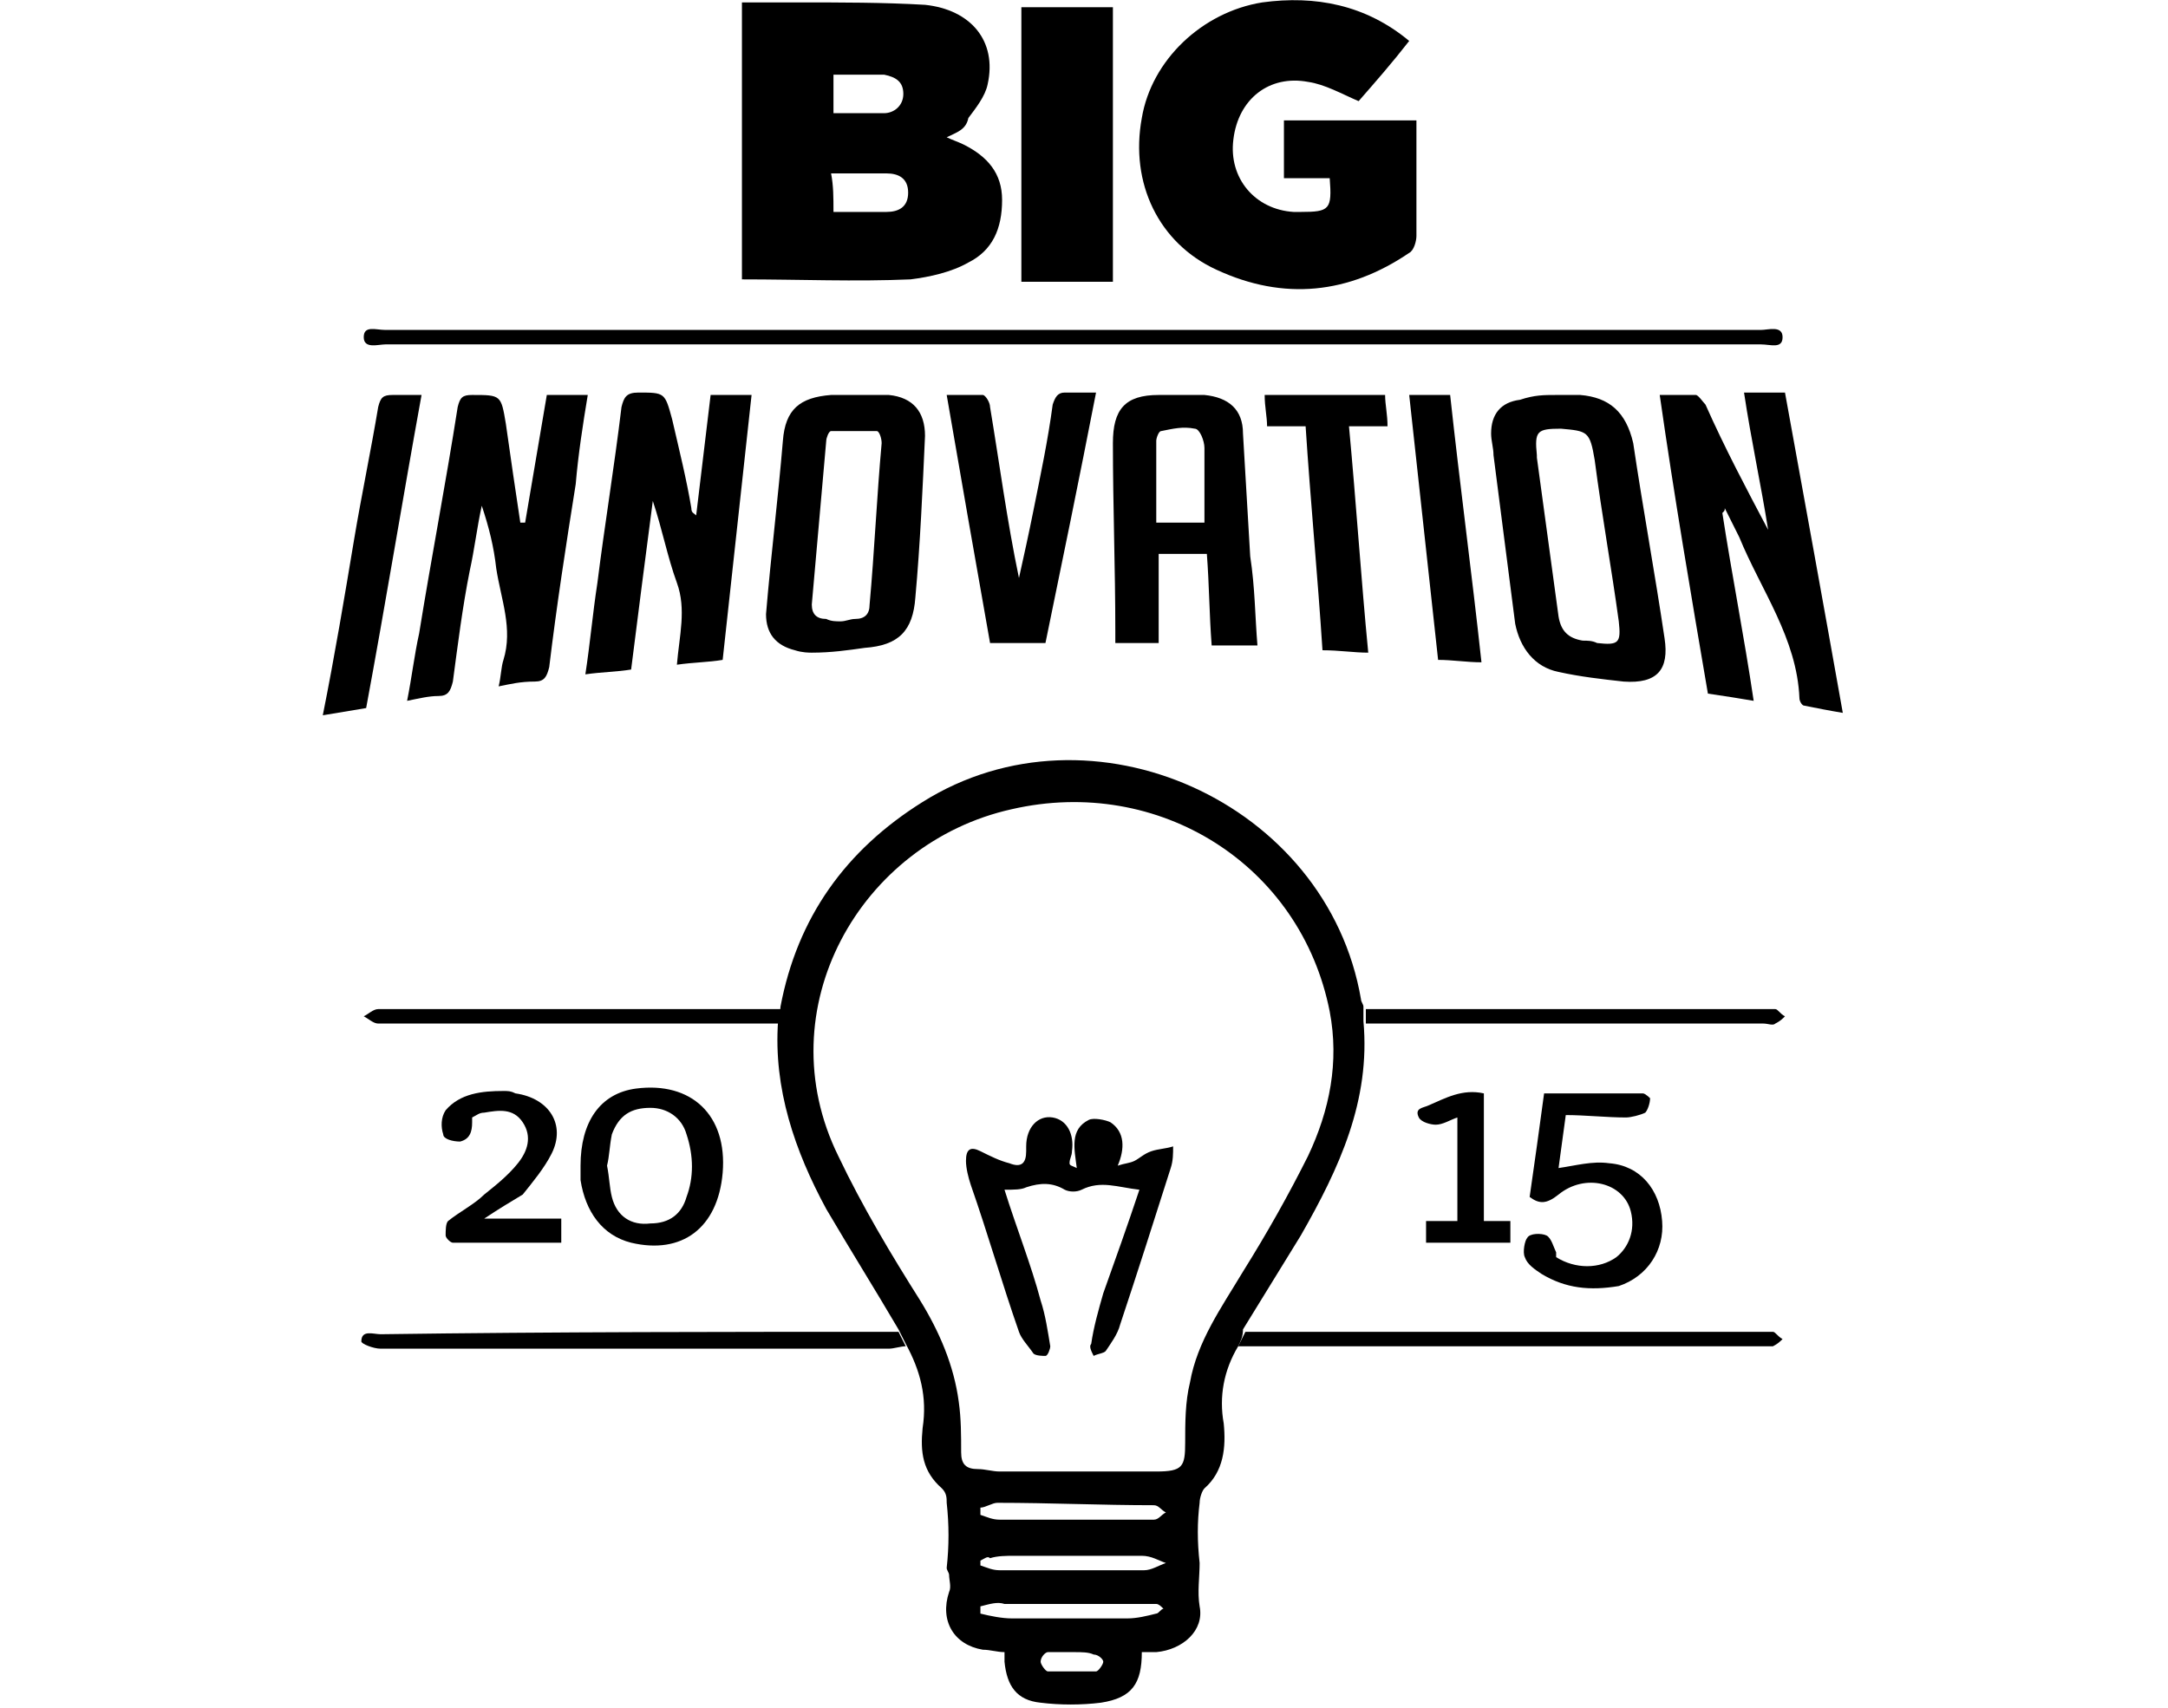
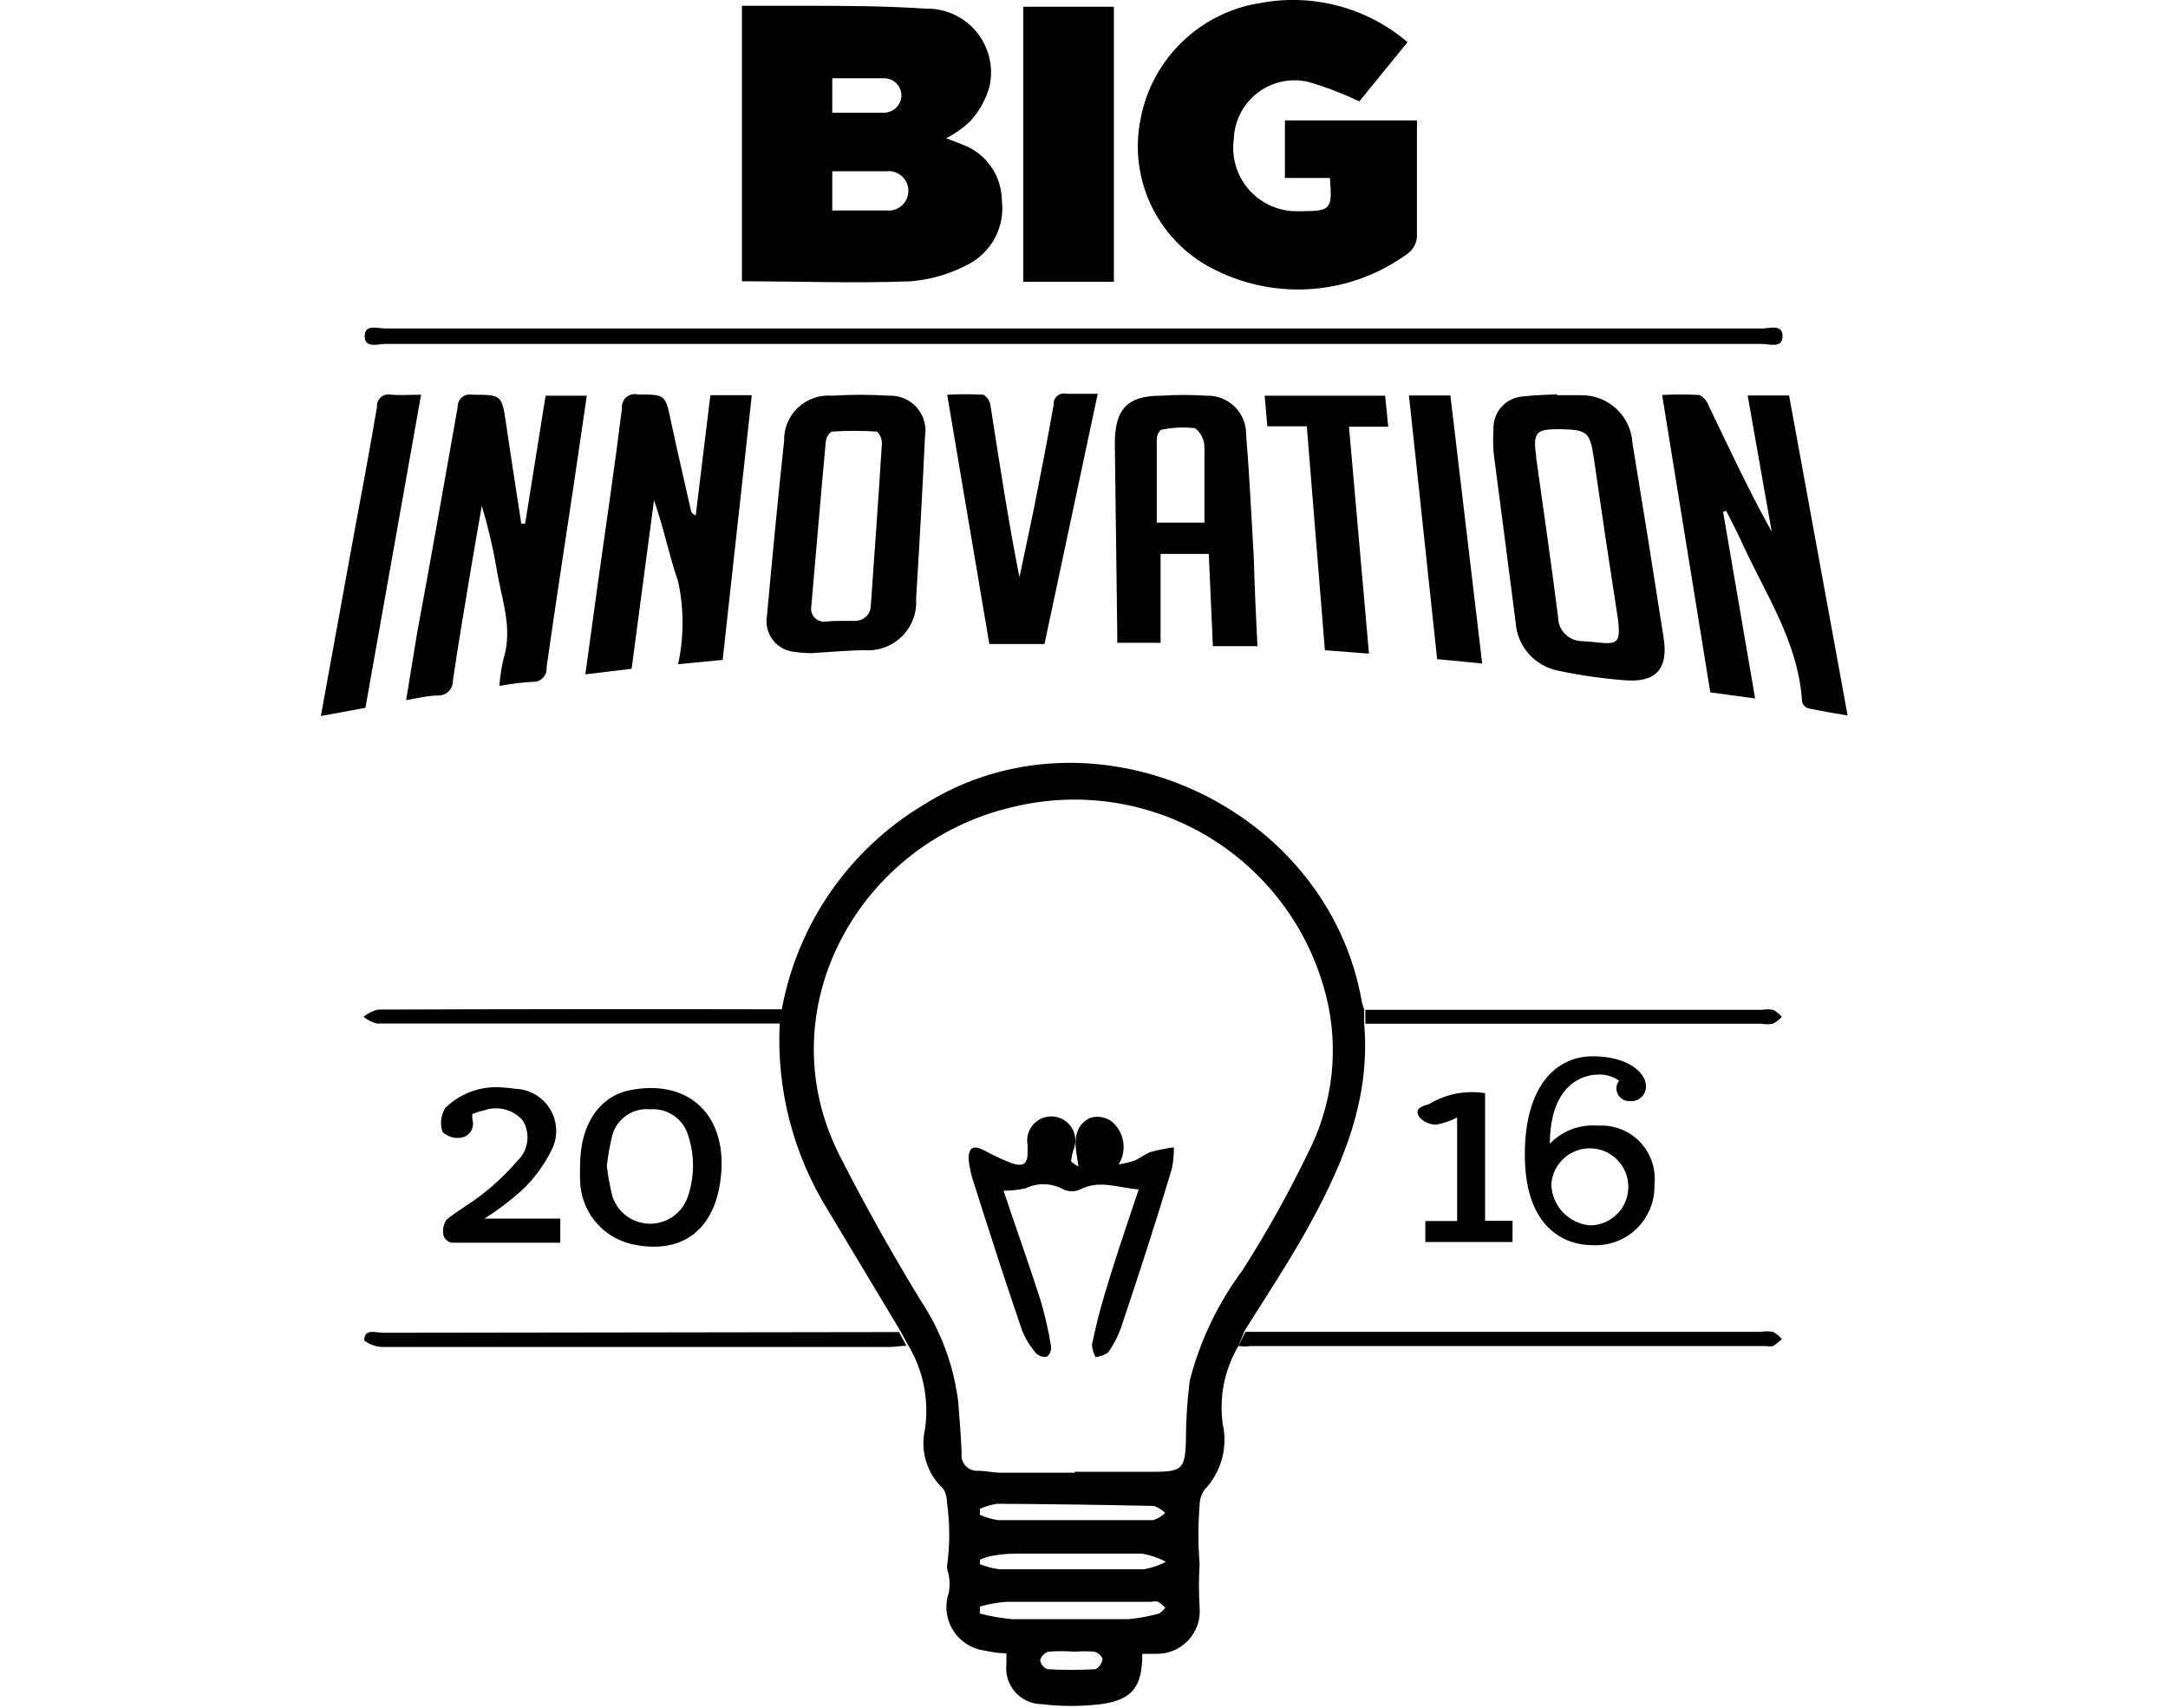
<svg xmlns="http://www.w3.org/2000/svg" version="1.1" id="Layer_1" x="0px" y="0px" viewBox="0 0 90 70.9" enable-background="new 0 0 90 70.9" xml:space="preserve">
  <g>
    <g>
-       <path d="M51.4,55.9c-0.6,1-0.8,2.1-0.6,3.2c0.1,1,0,2-0.8,2.7c-0.1,0.1-0.2,0.4-0.2,0.6c-0.1,0.8-0.1,1.6,0,2.5    c0,0.6-0.1,1.2,0,1.8c0.2,1-0.7,1.8-1.8,1.9c-0.2,0-0.4,0-0.6,0c0,1.3-0.4,1.9-1.7,2.1c-0.8,0.1-1.7,0.1-2.5,0    c-1-0.1-1.4-0.7-1.5-1.7c0-0.1,0-0.3,0-0.4c-0.3,0-0.6-0.1-0.9-0.1c-1.2-0.2-1.8-1.2-1.4-2.4c0.1-0.2,0-0.5,0-0.7    c0-0.1-0.1-0.2-0.1-0.3c0.1-0.9,0.1-1.8,0-2.7c0-0.2,0-0.4-0.2-0.6c-0.8-0.7-0.9-1.5-0.8-2.5c0.2-1.3-0.1-2.4-0.7-3.5    c-0.1-0.2-0.2-0.4-0.3-0.6c-1-1.7-2-3.3-3-5c-1.3-2.4-2.2-5-2-7.8c0-0.2,0.1-0.4,0.1-0.6c0.7-3.7,2.7-6.5,5.9-8.5    c7-4.4,16.8,0,18.2,8.2c0,0.1,0.1,0.2,0.1,0.3c0,0.2,0,0.4,0,0.6c0.3,3.3-1,6.1-2.6,8.9c-0.8,1.3-1.6,2.6-2.4,3.9    C51.6,55.5,51.5,55.7,51.4,55.9z M44.6,61.1C44.6,61.1,44.6,61.1,44.6,61.1c1.1,0,2.2,0,3.4,0c1.1,0,1.2-0.2,1.2-1.2    c0-0.8,0-1.7,0.2-2.5c0.3-1.7,1.3-3.1,2.2-4.6c1-1.6,1.9-3.2,2.7-4.8c0.9-1.9,1.3-3.9,0.9-6c-1.2-6.1-7.1-9.8-13.2-8.4    C35.7,35,31.8,41.9,34.8,48c1,2.1,2.2,4.1,3.4,6c0.8,1.3,1.4,2.7,1.6,4.2c0.1,0.7,0.1,1.4,0.1,2.1c0,0.5,0.2,0.7,0.7,0.7    c0.3,0,0.6,0.1,0.9,0.1C42.5,61.1,43.6,61.1,44.6,61.1z M40.7,64.8c0,0.1,0,0.1,0,0.2c0.3,0.1,0.5,0.2,0.8,0.2c2,0,4,0,6,0    c0.3,0,0.6-0.2,0.9-0.3c-0.3-0.1-0.6-0.3-1-0.3c-1.8,0-3.5,0-5.3,0c-0.3,0-0.7,0-1,0.1C41,64.6,40.9,64.7,40.7,64.8z M40.7,62.6    c0,0.1,0,0.2,0,0.3c0.3,0.1,0.5,0.2,0.8,0.2c2.1,0,4.3,0,6.4,0c0.2,0,0.3-0.2,0.5-0.3c-0.2-0.1-0.3-0.3-0.5-0.3    c-2.2,0-4.3-0.1-6.5-0.1C41.2,62.4,40.9,62.6,40.7,62.6z M40.7,66.7c0,0.1,0,0.2,0,0.3c0.4,0.1,0.9,0.2,1.3,0.2c1.6,0,3.2,0,4.8,0    c0.4,0,0.8-0.1,1.2-0.2c0.1,0,0.2-0.2,0.3-0.2c-0.1-0.1-0.2-0.2-0.3-0.2c-0.1,0-0.2,0-0.3,0c-2,0-4,0-6,0    C41.4,66.5,41.1,66.6,40.7,66.7z M44.6,68.6L44.6,68.6c-0.4,0-0.7,0-1.1,0c-0.1,0-0.3,0.2-0.3,0.4c0,0.1,0.2,0.4,0.3,0.4    c0.7,0,1.4,0,2,0c0.1,0,0.3-0.3,0.3-0.4c0-0.1-0.2-0.3-0.4-0.3C45.2,68.6,44.9,68.6,44.6,68.6z" />
-       <path d="M39.3,5.7c0.2,0.1,0.5,0.2,0.7,0.3c1,0.5,1.6,1.2,1.6,2.3c0,1.2-0.4,2.1-1.4,2.6c-0.7,0.4-1.6,0.6-2.4,0.7    c-2.3,0.1-4.6,0-7,0c0-3.8,0-7.6,0-11.5c0.8,0,1.5,0,2.3,0c1.8,0,3.6,0,5.3,0.1c1.9,0.2,3,1.5,2.6,3.3c-0.1,0.5-0.5,1-0.8,1.4    C40.1,5.4,39.7,5.5,39.3,5.7z M34.6,8.8c0.8,0,1.5,0,2.2,0c0.5,0,0.9-0.2,0.9-0.8c0-0.6-0.4-0.8-0.9-0.8c-0.7,0-1.5,0-2.3,0    C34.6,7.7,34.6,8.2,34.6,8.8z M34.6,4.7c0.7,0,1.4,0,2.1,0c0.4,0,0.8-0.3,0.8-0.8c0-0.5-0.3-0.7-0.8-0.8c-0.7,0-1.4,0-2.1,0    C34.6,3.7,34.6,4.2,34.6,4.7z" />
-       <path d="M55.2,7.4c-0.6,0-1.2,0-1.9,0c0-0.8,0-1.6,0-2.4c1.8,0,3.6,0,5.5,0c0,0.1,0,0.3,0,0.4c0,1.5,0,3,0,4.4    c0,0.2-0.1,0.6-0.3,0.7c-2.5,1.7-5.2,2-8,0.7c-2.4-1.1-3.6-3.6-3.1-6.3c0.4-2.4,2.5-4.4,5-4.8c2.2-0.3,4.3,0.1,6.1,1.6    c-0.7,0.9-1.4,1.7-2.1,2.5c-0.7-0.3-1.4-0.7-2.1-0.8c-1.6-0.3-2.9,0.7-3.1,2.4c-0.2,1.6,0.9,2.9,2.5,3c0.1,0,0.2,0,0.3,0    C55.2,8.8,55.3,8.7,55.2,7.4z" />
-       <path d="M71.5,21.3c0.4,2.6,0.9,5.1,1.3,7.8c-0.6-0.1-1.2-0.2-1.9-0.3c-0.7-4.1-1.4-8.2-2-12.4c0.5,0,1,0,1.5,0    c0.1,0,0.3,0.3,0.4,0.4c0.8,1.8,1.7,3.5,2.6,5.2c-0.3-1.9-0.7-3.7-1-5.7c0.6,0,1.1,0,1.7,0c0.8,4.4,1.6,8.8,2.4,13.3    c-0.6-0.1-1.1-0.2-1.6-0.3c-0.1,0-0.2-0.2-0.2-0.3c-0.1-2.5-1.6-4.5-2.5-6.7c-0.2-0.4-0.4-0.8-0.6-1.2    C71.6,21.2,71.6,21.2,71.5,21.3z" />
-       <path d="M20.7,28.5c0.1-0.4,0.1-0.8,0.2-1.1c0.4-1.3-0.1-2.5-0.3-3.8c-0.1-0.9-0.3-1.7-0.6-2.6c-0.2,0.9-0.3,1.8-0.5,2.7    c-0.3,1.5-0.5,3.1-0.7,4.6c-0.1,0.4-0.2,0.6-0.6,0.6c-0.4,0-0.8,0.1-1.3,0.2c0.2-1,0.3-1.9,0.5-2.8c0.5-3.1,1.1-6.2,1.6-9.4    c0.1-0.4,0.2-0.5,0.6-0.5c1.2,0,1.2,0,1.4,1.2c0.2,1.4,0.4,2.8,0.6,4.1c0.1,0,0.1,0,0.2,0c0.3-1.8,0.6-3.5,0.9-5.3    c0.6,0,1.1,0,1.7,0c-0.2,1.2-0.4,2.5-0.5,3.7c-0.4,2.5-0.8,5.1-1.1,7.6c-0.1,0.4-0.2,0.6-0.6,0.6C21.6,28.3,21.2,28.4,20.7,28.5z" />
-       <path d="M28.9,21.4c0.2-1.7,0.4-3.3,0.6-5c0.6,0,1.1,0,1.7,0c-0.4,3.7-0.8,7.3-1.2,11c-0.6,0.1-1.2,0.1-1.9,0.2    c0.1-1.2,0.4-2.3,0-3.4c-0.4-1.1-0.6-2.2-1-3.4c-0.3,2.3-0.6,4.6-0.9,7c-0.6,0.1-1.2,0.1-1.9,0.2c0.2-1.3,0.3-2.5,0.5-3.8    c0.3-2.4,0.7-4.8,1-7.3c0.1-0.4,0.2-0.6,0.7-0.6c1.1,0,1.1,0,1.4,1.1c0.3,1.3,0.6,2.5,0.8,3.7C28.7,21.3,28.8,21.3,28.9,21.4z" />
-       <path d="M64.6,16.4c0.3,0,0.7,0,1,0c1.2,0.1,1.9,0.7,2.2,2c0.4,2.7,0.9,5.4,1.3,8.1c0.2,1.3-0.3,1.9-1.7,1.8    c-0.9-0.1-1.8-0.2-2.7-0.4c-1-0.2-1.6-1-1.8-2c-0.3-2.3-0.6-4.7-0.9-7c0-0.3-0.1-0.6-0.1-0.9c0-0.8,0.4-1.3,1.2-1.4    C63.7,16.4,64.1,16.4,64.6,16.4C64.6,16.4,64.6,16.4,64.6,16.4z M64.8,17.8c-1,0-1.1,0.1-1,1.1c0,0,0,0,0,0.1    c0.3,2.2,0.6,4.4,0.9,6.6c0.1,0.6,0.4,0.9,1,1c0.2,0,0.4,0,0.6,0.1c0.9,0.1,1,0,0.9-0.9c-0.3-2.2-0.7-4.4-1-6.7    C66,17.9,65.9,17.9,64.8,17.8z" />
-       <path d="M46.2,11.7c-1.3,0-2.5,0-3.8,0c0-3.8,0-7.6,0-11.4c1.2,0,2.5,0,3.8,0C46.2,4.1,46.2,7.9,46.2,11.7z" />
-       <path d="M33.7,27.1c-0.1,0-0.4,0-0.7-0.1c-0.8-0.2-1.2-0.7-1.2-1.5c0.2-2.4,0.5-4.8,0.7-7.2c0.1-1.3,0.7-1.8,2-1.9    c0.8,0,1.6,0,2.4,0c1,0.1,1.5,0.7,1.5,1.7c-0.1,2.2-0.2,4.5-0.4,6.7c-0.1,1.4-0.7,2-2.1,2.1C35.2,27,34.5,27.1,33.7,27.1z     M34.9,25.8C34.9,25.8,34.9,25.8,34.9,25.8c0.2,0,0.4-0.1,0.6-0.1c0.4,0,0.6-0.2,0.6-0.6c0.2-2.2,0.3-4.5,0.5-6.7    c0-0.2-0.1-0.5-0.2-0.5c-0.6,0-1.3,0-1.9,0c-0.1,0-0.2,0.3-0.2,0.4c-0.2,2.3-0.4,4.5-0.6,6.8c0,0.4,0.2,0.6,0.6,0.6    C34.5,25.8,34.7,25.8,34.9,25.8z" />
-       <path d="M52.2,26.8c-0.6,0-1.2,0-1.9,0c-0.1-1.3-0.1-2.5-0.2-3.8c-0.7,0-1.3,0-2,0c0,1.2,0,2.4,0,3.7c-0.6,0-1.2,0-1.8,0    c0-0.2,0-0.3,0-0.5c0-2.6-0.1-5.2-0.1-7.8c0-1.4,0.5-2,1.9-2c0.6,0,1.3,0,1.9,0c1,0.1,1.6,0.6,1.6,1.6c0.1,1.7,0.2,3.4,0.3,5.1    C52.1,24.4,52.1,25.6,52.2,26.8z M50,21.7c0-1.1,0-2.1,0-3.1c0-0.3-0.2-0.8-0.4-0.8c-0.5-0.1-0.9,0-1.4,0.1    c-0.1,0-0.2,0.3-0.2,0.4c0,1.1,0,2.3,0,3.4C48.8,21.7,49.4,21.7,50,21.7z" />
-       <path d="M44.5,14.3c-9.5,0-19,0-28.5,0c-0.3,0-0.9,0.2-0.9-0.3c0-0.5,0.5-0.3,0.9-0.3c19,0,38.1,0,57.1,0c0.3,0,0.9-0.2,0.9,0.3    c0,0.5-0.5,0.3-0.9,0.3C63.6,14.3,54,14.3,44.5,14.3z" />
-       <path d="M43.4,26.7c-0.8,0-1.5,0-2.3,0c-0.6-3.4-1.2-6.8-1.8-10.3c0.5,0,1,0,1.5,0c0.1,0,0.3,0.3,0.3,0.5c0.4,2.4,0.7,4.7,1.2,7.1    c0.2-0.9,0.4-1.8,0.6-2.8c0.3-1.5,0.6-2.9,0.8-4.4c0.1-0.3,0.2-0.5,0.5-0.5c0.4,0,0.8,0,1.3,0C44.8,19.9,44.1,23.3,43.4,26.7z" />
-       <path d="M56,17.7c0.3,3.2,0.5,6.3,0.8,9.4c-0.6,0-1.2-0.1-1.9-0.1c-0.2-3.1-0.5-6.2-0.7-9.3c-0.5,0-1.1,0-1.6,0    c0-0.4-0.1-0.8-0.1-1.3c1.7,0,3.3,0,5,0c0,0.4,0.1,0.8,0.1,1.3C57.1,17.7,56.6,17.7,56,17.7z" />
-       <path d="M17.5,16.4c-0.8,4.4-1.5,8.7-2.3,13c-0.6,0.1-1.2,0.2-1.8,0.3c0.5-2.5,0.9-4.9,1.3-7.3c0.3-1.8,0.7-3.7,1-5.5    c0.1-0.4,0.2-0.5,0.6-0.5C16.6,16.4,17,16.4,17.5,16.4z" />
-       <path d="M64.7,48.5c0.7-0.1,1.4-0.3,2.1-0.2c1.3,0.1,2.1,1.1,2.2,2.4c0.1,1.2-0.6,2.3-1.8,2.7C66,53.6,65,53.5,64,52.9    c-0.3-0.2-0.6-0.4-0.7-0.7c-0.1-0.2,0-0.7,0.1-0.8c0.1-0.2,0.6-0.2,0.8-0.1c0.2,0.1,0.3,0.5,0.4,0.7c0,0.1,0,0.1,0,0.2    c0.8,0.5,1.8,0.5,2.5,0c0.5-0.4,0.8-1.1,0.6-1.9c-0.3-1.2-1.9-1.6-3-0.7c-0.5,0.4-0.8,0.4-1.2,0.1c0.2-1.4,0.4-2.8,0.6-4.3    c1.4,0,2.7,0,4.1,0c0.1,0,0.3,0.2,0.3,0.2c0,0.2-0.1,0.5-0.2,0.6c-0.2,0.1-0.6,0.2-0.8,0.2c-0.8,0-1.7-0.1-2.5-0.1    C64.9,47,64.8,47.8,64.7,48.5z" />
-       <path d="M59.7,27.4c-0.4-3.7-0.8-7.3-1.2-11c0.6,0,1.1,0,1.7,0c0.4,3.7,0.9,7.4,1.3,11.1C60.9,27.5,60.3,27.4,59.7,27.4z" />
-       <path d="M24.1,48.4c0-1.8,0.8-3,2.3-3.2c2.3-0.3,3.8,1.1,3.6,3.5c-0.2,2.3-1.7,3.4-3.8,2.9c-1.2-0.3-1.9-1.3-2.1-2.6    C24.1,48.8,24.1,48.6,24.1,48.4z M25.2,48.4c0.1,0.5,0.1,0.9,0.2,1.3c0.2,0.8,0.8,1.2,1.6,1.1c0.8,0,1.3-0.4,1.5-1.1    c0.3-0.8,0.3-1.7,0-2.6c-0.2-0.7-0.8-1.1-1.5-1.1c-0.8,0-1.3,0.3-1.6,1.1C25.3,47.6,25.3,48,25.2,48.4z" />
-       <path d="M20.1,50.6c1.1,0,2.1,0,3.2,0c0,0.4,0,0.7,0,1c-1.5,0-3,0-4.5,0c-0.1,0-0.3-0.2-0.3-0.3c0-0.2,0-0.5,0.1-0.6    c0.5-0.4,1.1-0.7,1.5-1.1c0.5-0.4,1-0.8,1.4-1.3c0.4-0.5,0.6-1.1,0.2-1.7c-0.4-0.6-1-0.5-1.6-0.4c-0.2,0-0.3,0.1-0.5,0.2    c0,0.1,0,0.1,0,0.2c0,0.4-0.1,0.7-0.5,0.8c-0.3,0-0.7-0.1-0.7-0.3c-0.1-0.3-0.1-0.7,0.1-1c0.6-0.7,1.5-0.8,2.4-0.8    c0.2,0,0.3,0,0.5,0.1c1.4,0.2,2.1,1.3,1.5,2.5c-0.3,0.6-0.8,1.2-1.2,1.7C21.2,49.9,20.7,50.2,20.1,50.6z" />
-       <path d="M37.3,55.3c0.1,0.2,0.2,0.4,0.3,0.6c-0.2,0-0.5,0.1-0.7,0.1c-7,0-14,0-21.1,0c-0.3,0-0.8-0.2-0.8-0.3    c0-0.5,0.5-0.3,0.8-0.3C23,55.3,30.2,55.3,37.3,55.3z" />
-       <path d="M51.4,55.9c0.1-0.2,0.2-0.4,0.3-0.6c7.1,0,14.2,0,21.4,0c0.2,0,0.4,0,0.5,0c0.1,0,0.2,0.2,0.4,0.3    c-0.1,0.1-0.2,0.2-0.4,0.3c-0.1,0-0.2,0-0.3,0c-7.1,0-14.3,0-21.4,0C51.7,55.9,51.6,55.9,51.4,55.9z" />
-       <path d="M59.2,51.6c0-0.3,0-0.6,0-0.9c0.4,0,0.9,0,1.3,0c0-1.5,0-2.8,0-4.3c-0.3,0.1-0.6,0.3-0.9,0.3c-0.2,0-0.6-0.1-0.7-0.3    c-0.2-0.4,0.2-0.4,0.4-0.5c0.7-0.3,1.4-0.7,2.3-0.5c0,1.7,0,3.5,0,5.3c0.4,0,0.8,0,1.1,0c0,0.3,0,0.6,0,0.9    C61.6,51.6,60.4,51.6,59.2,51.6z" />
-       <path d="M32.5,41.9c0,0.2-0.1,0.4-0.1,0.6c-5.6,0-11.2,0-16.7,0c-0.2,0-0.4-0.2-0.6-0.3c0.2-0.1,0.4-0.3,0.6-0.3    C21.3,41.9,26.9,41.9,32.5,41.9z" />
-       <path d="M56.7,42.5c0-0.2,0-0.4,0-0.6c1.6,0,3.2,0,4.8,0c3.9,0,7.8,0,11.7,0c0.2,0,0.3,0,0.5,0c0.1,0,0.2,0.2,0.4,0.3    c-0.1,0.1-0.2,0.2-0.4,0.3c-0.1,0.1-0.3,0-0.5,0C67.6,42.5,62.2,42.5,56.7,42.5z" />
-       <path d="M47.3,49.4c-0.9-0.1-1.6-0.4-2.4,0c-0.2,0.1-0.5,0.1-0.7,0c-0.5-0.3-1-0.3-1.6-0.1c-0.2,0.1-0.5,0.1-0.9,0.1    c0.5,1.6,1.1,3.1,1.5,4.6c0.2,0.6,0.3,1.3,0.4,1.9c0,0.1-0.1,0.4-0.2,0.4c-0.1,0-0.4,0-0.5-0.1c-0.2-0.3-0.5-0.6-0.6-0.9    c-0.7-2-1.3-4.1-2-6.1c-0.1-0.3-0.2-0.7-0.2-1c0-0.5,0.2-0.6,0.6-0.4c0.4,0.2,0.8,0.4,1.2,0.5c0.5,0.2,0.7,0,0.7-0.5    c0-0.1,0-0.2,0-0.2c0-0.8,0.5-1.3,1.1-1.2c0.6,0.1,0.9,0.7,0.8,1.4c0,0.2-0.1,0.3-0.1,0.5c0,0.1,0.1,0.1,0.3,0.2    c-0.1-0.8-0.3-1.6,0.5-2c0.2-0.1,0.7,0,0.9,0.1c0.6,0.4,0.6,1.1,0.3,1.8c0.3-0.1,0.5-0.1,0.7-0.2c0.2-0.1,0.4-0.3,0.7-0.4    c0.3-0.1,0.6-0.1,0.9-0.2c0,0.3,0,0.6-0.1,0.9c-0.7,2.2-1.4,4.4-2.1,6.5c-0.1,0.4-0.4,0.8-0.6,1.1c-0.1,0.1-0.3,0.1-0.5,0.2    c-0.1-0.2-0.2-0.4-0.1-0.5c0.1-0.7,0.3-1.4,0.5-2.1C46.3,52.3,46.8,50.9,47.3,49.4z" />
+       <path d="M51.41,55.89a5,5,0,0,0-.65,3.24A3,3,0,0,1,50,61.86a1.12,1.12,0,0,0-.2.63,15.24,15.24,0,0,0,0,2.46,14.06,14.06,0,0,0,0,1.8A1.77,1.77,0,0,1,48,68.67c-0.19,0-.39,0-0.58,0,0,1.35-.39,1.91-1.72,2.09a10.2,10.2,0,0,1-2.46,0,1.49,1.49,0,0,1-1.46-1.68c0-.14,0-0.27,0-0.43-0.33,0-.64-0.06-0.94-0.12a1.82,1.82,0,0,1-1.45-2.4,2.22,2.22,0,0,0,0-.72,1.86,1.86,0,0,1-.08-0.34,9.59,9.59,0,0,0,0-2.7,1,1,0,0,0-.15-0.55,2.58,2.58,0,0,1-.76-2.48,5.29,5.29,0,0,0-.72-3.52l-0.31-.57c-1-1.67-2-3.33-3-5a13.39,13.39,0,0,1-2-7.78l0.09-.59a12.55,12.55,0,0,1,5.86-8.45c7-4.44,16.81,0,18.22,8.2a2.06,2.06,0,0,0,.09.28l0,0.58c0.29,3.29-1,6.13-2.55,8.87-0.76,1.33-1.61,2.61-2.42,3.91Zm-6.8,5.22h0c1.12,0,2.25,0,3.37,0s1.21-.18,1.25-1.25a19.75,19.75,0,0,1,.16-2.53,13.14,13.14,0,0,1,2.2-4.6c1-1.57,1.9-3.18,2.7-4.84a9.33,9.33,0,0,0,.88-6A10.77,10.77,0,0,0,42,33.52C35.67,35,31.8,41.91,34.84,47.95,35.88,50,37,52,38.22,54a9.72,9.72,0,0,1,1.56,4.22c0.06,0.71.11,1.42,0.14,2.13a0.64,0.64,0,0,0,.68.72c0.29,0,.59.07,0.88,0.08h3.14Zm-3.93,3.65v0.19a3.41,3.41,0,0,0,.81.21c2,0,4,0,6,0a3.2,3.2,0,0,0,.91-0.31,3.25,3.25,0,0,0-1-.34c-1.75,0-3.5,0-5.26,0a5.66,5.66,0,0,0-1,.1A2.07,2.07,0,0,0,40.69,64.76Zm0-2.12V62.9a2.88,2.88,0,0,0,.75.22q3.22,0,6.44,0a1.28,1.28,0,0,0,.5-0.3,1.21,1.21,0,0,0-.47-0.29q-3.25-.07-6.5-0.09A2.69,2.69,0,0,0,40.7,62.64Zm0,4.06V67a8.35,8.35,0,0,0,1.33.23c1.62,0,3.23,0,4.85,0A7.26,7.26,0,0,0,48.11,67a0.76,0.76,0,0,0,.26-0.25,1.69,1.69,0,0,0-.29-0.24,0.67,0.67,0,0,0-.29,0c-2,0-4,0-6,0A5.34,5.34,0,0,0,40.71,66.7Zm3.91,1.88h0a7.24,7.24,0,0,0-1.06,0,0.52,0.52,0,0,0-.35.36,0.49,0.49,0,0,0,.3.37,18.23,18.23,0,0,0,2,0,0.57,0.57,0,0,0,.29-0.43,0.51,0.51,0,0,0-.35-0.3A5.43,5.43,0,0,0,44.63,68.58Z" />
+       <path d="M39.28,5.74L39.95,6a2.5,2.5,0,0,1,1.64,2.32A2.63,2.63,0,0,1,40.15,11a6.12,6.12,0,0,1-2.35.68c-2.3.09-4.61,0-7,0V0.24c0.78,0,1.55,0,2.31,0,1.77,0,3.56,0,5.32.12a2.65,2.65,0,0,1,2.64,3.26,3.56,3.56,0,0,1-.82,1.44A4.18,4.18,0,0,1,39.28,5.74Zm-4.72,3c0.75,0,1.5,0,2.24,0a0.82,0.82,0,1,0,0-1.63c-0.74,0-1.48,0-2.25,0V8.77Zm0-4.06c0.74,0,1.43,0,2.11,0A0.73,0.73,0,0,0,37.42,4a0.72,0.72,0,0,0-.75-0.75c-0.7,0-1.4,0-2.12,0V4.72Z" />
+       <path d="M55.21,7.39H53.34V5h5.48a2.88,2.88,0,0,1,0,.38c0,1.48,0,3,0,4.44a0.94,0.94,0,0,1-.33.67,7.69,7.69,0,0,1-8,.74,5.71,5.71,0,0,1-3.14-6.3,6,6,0,0,1,5-4.81,7.32,7.32,0,0,1,6.08,1.63L56.43,4.21a14.16,14.16,0,0,0-2.12-.81,2.52,2.52,0,0,0-3.09,2.37,2.63,2.63,0,0,0,2.54,3h0.3C55.25,8.76,55.31,8.69,55.21,7.39Z" />
+       <path d="M71.53,21.25L72.86,29,71,28.75,69,16.4a14.28,14.28,0,0,1,1.54,0,0.77,0.77,0,0,1,.39.44c0.84,1.75,1.66,3.51,2.62,5.24l-1-5.66h1.72l2.43,13.29c-0.58-.1-1.12-0.19-1.64-0.3a0.39,0.39,0,0,1-.25-0.27c-0.15-2.49-1.55-4.51-2.53-6.68-0.19-.42-0.41-0.83-0.62-1.25Z" />
+       <path d="M20.73,28.48a7.46,7.46,0,0,1,.17-1.12c0.41-1.3-.1-2.53-0.29-3.78A22,22,0,0,0,20,21c-0.15.89-.31,1.78-0.46,2.67-0.25,1.53-.52,3.07-0.74,4.61a0.6,0.6,0,0,1-.63.6c-0.41,0-.82.11-1.31,0.19,0.16-1,.31-1.89.46-2.81C17.9,23.15,18.45,20,19,16.9a0.5,0.5,0,0,1,.6-0.51c1.23,0,1.23,0,1.41,1.21,0.2,1.38.42,2.76,0.63,4.14h0.16l0.85-5.31h1.71c-0.18,1.24-.36,2.46-0.54,3.68-0.38,2.53-.77,5.06-1.13,7.6a0.55,0.55,0,0,1-.61.6A12.6,12.6,0,0,0,20.73,28.48Z" />
+       <path d="M28.88,21.41l0.61-5h1.72L30,27.4l-1.85.18a8.11,8.11,0,0,0,0-3.44c-0.38-1.09-.6-2.24-1-3.37l-0.93,7L24.3,28c0.18-1.3.35-2.55,0.52-3.79,0.34-2.42.7-4.84,1-7.26a0.53,0.53,0,0,1,.66-0.57c1.15,0,1.14,0,1.38,1.14s0.56,2.5.84,3.75A0.67,0.67,0,0,0,28.88,21.41Z" />
+       <path d="M64.62,16.41c0.34,0,.67,0,1,0a2.11,2.11,0,0,1,2.15,2q0.66,4,1.29,8.06c0.21,1.33-.33,1.9-1.68,1.77a21,21,0,0,1-2.69-.39,2.19,2.19,0,0,1-1.77-2c-0.3-2.35-.61-4.69-0.91-7A6,6,0,0,1,62,17.85a1.31,1.31,0,0,1,1.24-1.39c0.47-.06.94-0.06,1.42-0.09v0Zm0.15,1.41c-1,0-1.14.1-1,1.12V19c0.31,2.21.63,4.41,0.91,6.62a1,1,0,0,0,1,1l0.59,0.05c0.91,0.11,1,0,.9-0.94q-0.52-3.33-1-6.67C66,17.92,65.9,17.85,64.77,17.82Z" />
+       <path d="M46.24,11.7H42.48V0.28h3.76V11.7Z" />
+       <path d="M33.7,27.12A5,5,0,0,1,33,27.07a1.28,1.28,0,0,1-1.16-1.51c0.22-2.42.45-4.83,0.71-7.24a1.84,1.84,0,0,1,2-1.89,18.79,18.79,0,0,1,2.37,0,1.45,1.45,0,0,1,1.48,1.69q-0.16,3.37-.37,6.74A2,2,0,0,1,35.93,27C35.24,27,34.55,27.07,33.7,27.12Zm1.15-1.34v0l0.65,0a0.64,0.64,0,0,0,.65-0.64c0.16-2.24.32-4.48,0.46-6.72a0.69,0.69,0,0,0-.2-0.5,15,15,0,0,0-1.89,0,0.59,0.59,0,0,0-.24.43c-0.21,2.27-.4,4.55-0.6,6.82a0.54,0.54,0,0,0,.59.64C34.46,25.79,34.66,25.78,34.85,25.78Z" />
+       <path d="M52.2,26.83H50.35L50.18,23h-2v3.69h-1.8c0-.15,0-0.3,0-0.45q-0.05-3.91-.1-7.81c0-1.42.49-2,1.92-2a14.55,14.55,0,0,1,1.89,0,1.59,1.59,0,0,1,1.64,1.61c0.14,1.71.22,3.43,0.32,5.14C52.08,24.39,52.14,25.59,52.2,26.83ZM50,21.7c0-1.05,0-2.09,0-3.12a1,1,0,0,0-.39-0.8,4.3,4.3,0,0,0-1.42.07,0.55,0.55,0,0,0-.17.4c0,1.14,0,2.27,0,3.45h2Z" />
+       <path d="M44.5,14.28H16c-0.31,0-.86.2-0.86-0.32s0.55-.32.86-0.32q28.57,0,57.14,0c0.31,0,.86-0.2.86,0.32s-0.55.32-.86,0.32H44.5Z" />
+       <path d="M43.36,26.74H41.07L39.32,16.39a14,14,0,0,1,1.51,0,0.65,0.65,0,0,1,.29.46c0.37,2.37.73,4.74,1.2,7.12,0.19-.92.39-1.83,0.58-2.75,0.29-1.47.58-2.94,0.84-4.41a0.43,0.43,0,0,1,.53-0.46c0.4,0,.81,0,1.3,0Z" />
+       <path d="M56,17.72l0.83,9.42L55,27,54.25,17.7H52.61L52.5,16.43h5l0.13,1.29H56Z" />
+       <path d="M17.48,16.39l-2.31,13-1.85.34,1.33-7.31c0.34-1.84.69-3.68,1-5.52a0.48,0.48,0,0,1,.6-0.51C16.62,16.42,17,16.39,17.48,16.39Z" />
+       <path d="M59.66,27.37L58.49,16.42h1.72l1.32,11.13Z" />
+       <path d="M24.08,48.41c0-1.77.85-3,2.28-3.18,2.28-.35,3.77,1.09,3.58,3.48s-1.67,3.44-3.79,2.93A2.77,2.77,0,0,1,24.08,49C24.07,48.8,24.08,48.61,24.08,48.41Zm1.11,0a10.81,10.81,0,0,0,.23,1.26,1.65,1.65,0,0,0,3.14,0,4,4,0,0,0,0-2.55A1.52,1.52,0,0,0,27,46.06a1.49,1.49,0,0,0-1.58,1.07A10.2,10.2,0,0,0,25.19,48.42Z" />
+       <path d="M20.11,50.6h3.15v1c-1.53,0-3,0-4.52,0a0.46,0.46,0,0,1-.33-0.3,0.87,0.87,0,0,1,.12-0.65c0.48-.4,1.05-0.7,1.54-1.1a10,10,0,0,0,1.4-1.34,1.35,1.35,0,0,0,.23-1.69,1.48,1.48,0,0,0-1.62-.41,2.64,2.64,0,0,0-.47.15,0.93,0.93,0,0,0,0,.22,0.59,0.59,0,0,1-.47.76A0.91,0.91,0,0,1,18.37,47a1.17,1.17,0,0,1,.12-1,3,3,0,0,1,2.43-.84,3,3,0,0,1,.47.05,1.75,1.75,0,0,1,1.51,2.54,5.93,5.93,0,0,1-1.24,1.68A11.91,11.91,0,0,1,20.11,50.6Z" />
+       <path d="M37.32,55.31l0.31,0.57c-0.23,0-.47.05-0.7,0.05q-10.53,0-21.06,0a1.32,1.32,0,0,1-.75-0.27c0-.52.49-0.32,0.78-0.32Z" />
+       <path d="M51.41,55.89l0.29-.59H73.07a1.76,1.76,0,0,1,.53,0,1.32,1.32,0,0,1,.37.3,2.44,2.44,0,0,1-.36.29,0.69,0.69,0,0,1-.29,0H51.88C51.73,55.93,51.57,55.9,51.41,55.89Z" />
+       <path d="M59.17,51.57V50.7h1.32v-4.3a3,3,0,0,1-.88.3,0.93,0.93,0,0,1-.7-0.33c-0.22-.37.17-0.44,0.42-0.53a3.45,3.45,0,0,1,2.32-.45v5.3h1.14v0.88H59.17Z" />
+       <path d="M32.47,41.91l-0.09.59q-8.37,0-16.74,0a1.49,1.49,0,0,1-.55-0.28,1.59,1.59,0,0,1,.59-0.3Q24.07,41.89,32.47,41.91Z" />
+       <path d="M56.68,42.51l0-.58,4.79,0H73.14a1.46,1.46,0,0,1,.47,0,1.4,1.4,0,0,1,.36.29,1.49,1.49,0,0,1-.37.29,1.44,1.44,0,0,1-.47,0H56.68Z" />
+       <path d="M47.27,49.39c-0.89-.08-1.64-0.41-2.43,0a0.85,0.85,0,0,1-.69,0,1.7,1.7,0,0,0-1.57-.05,3.91,3.91,0,0,1-.92.1C42.18,51,42.71,52.47,43.2,54a15.55,15.55,0,0,1,.43,1.89,0.5,0.5,0,0,1-.16.44A0.51,0.51,0,0,1,43,56.18a3.37,3.37,0,0,1-.57-0.94c-0.69-2-1.35-4.07-2-6.11a4.41,4.41,0,0,1-.22-1c0-.48.18-0.59,0.62-0.38a9.44,9.44,0,0,0,1.17.55c0.52,0.17.67,0,.66-0.51,0-.08,0-0.16,0-0.24a1,1,0,1,1,1.9.2,2.87,2.87,0,0,0-.1.46,0.91,0.91,0,0,0,.31.22c-0.12-.79-0.33-1.56.45-2a1,1,0,0,1,.91.12,1.38,1.38,0,0,1,.31,1.8,4.46,4.46,0,0,0,.66-0.16c0.23-.1.44-0.28,0.68-0.36a7.63,7.63,0,0,1,.95-0.19,4.19,4.19,0,0,1-.08.88C48,50.7,47.29,52.88,46.58,55A4.24,4.24,0,0,1,46,56.16a1.14,1.14,0,0,1-.52.19,1.26,1.26,0,0,1-.15-0.52c0.15-.69.31-1.38,0.52-2.06C46.27,52.34,46.76,50.91,47.27,49.39Z" />
+       <path class="cls-1" d="M66.34,46.74a2.47,2.47,0,0,0-2,.75c0-2.32,1.24-2.87,2-2.87a1.39,1.39,0,0,1,.87.25,0.53,0.53,0,0,0,.45.85,0.61,0.61,0,0,0,.67-0.63c0-.5-0.68-1.23-2.21-1.23S63.3,45.1,63.3,47.94c0,3.32,1.95,3.76,2.76,3.76a2.44,2.44,0,0,0,2.62-2.51A2.21,2.21,0,0,0,66.34,46.74ZM66,50.88a1.76,1.76,0,0,1-1.6-1.7A1.6,1.6,0,1,1,66,50.88Z" />
    </g>
  </g>
</svg>
